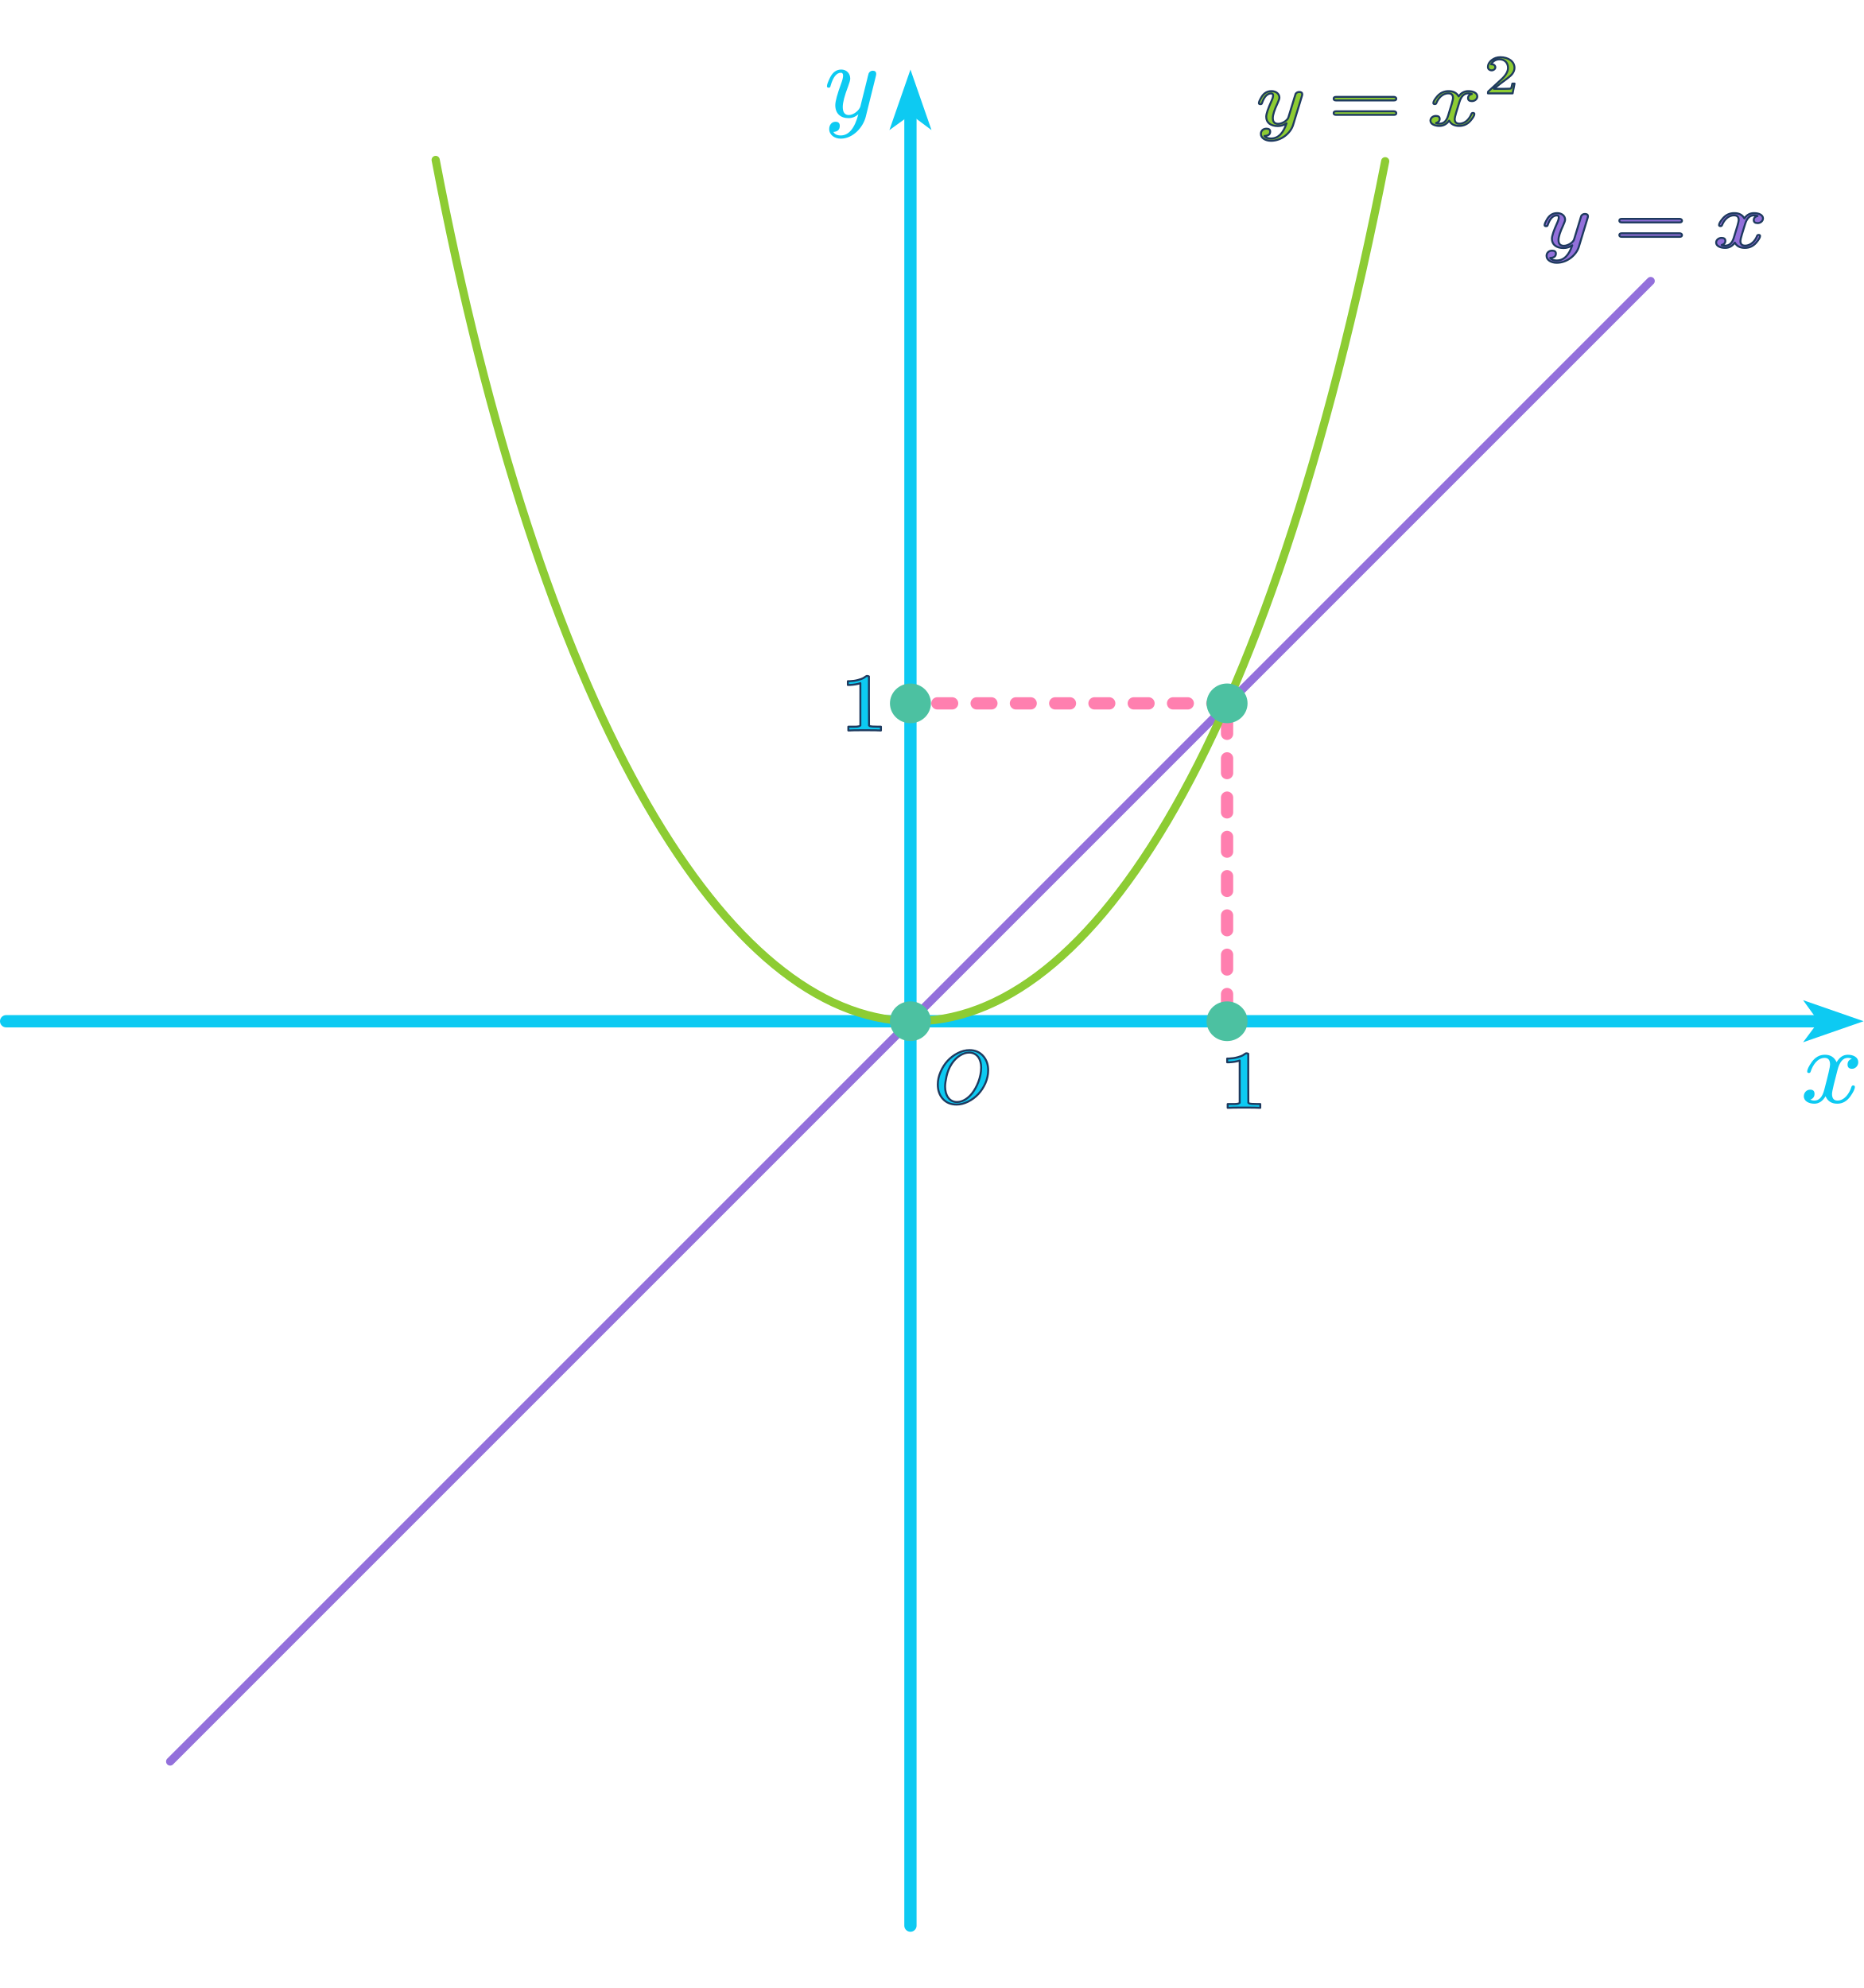
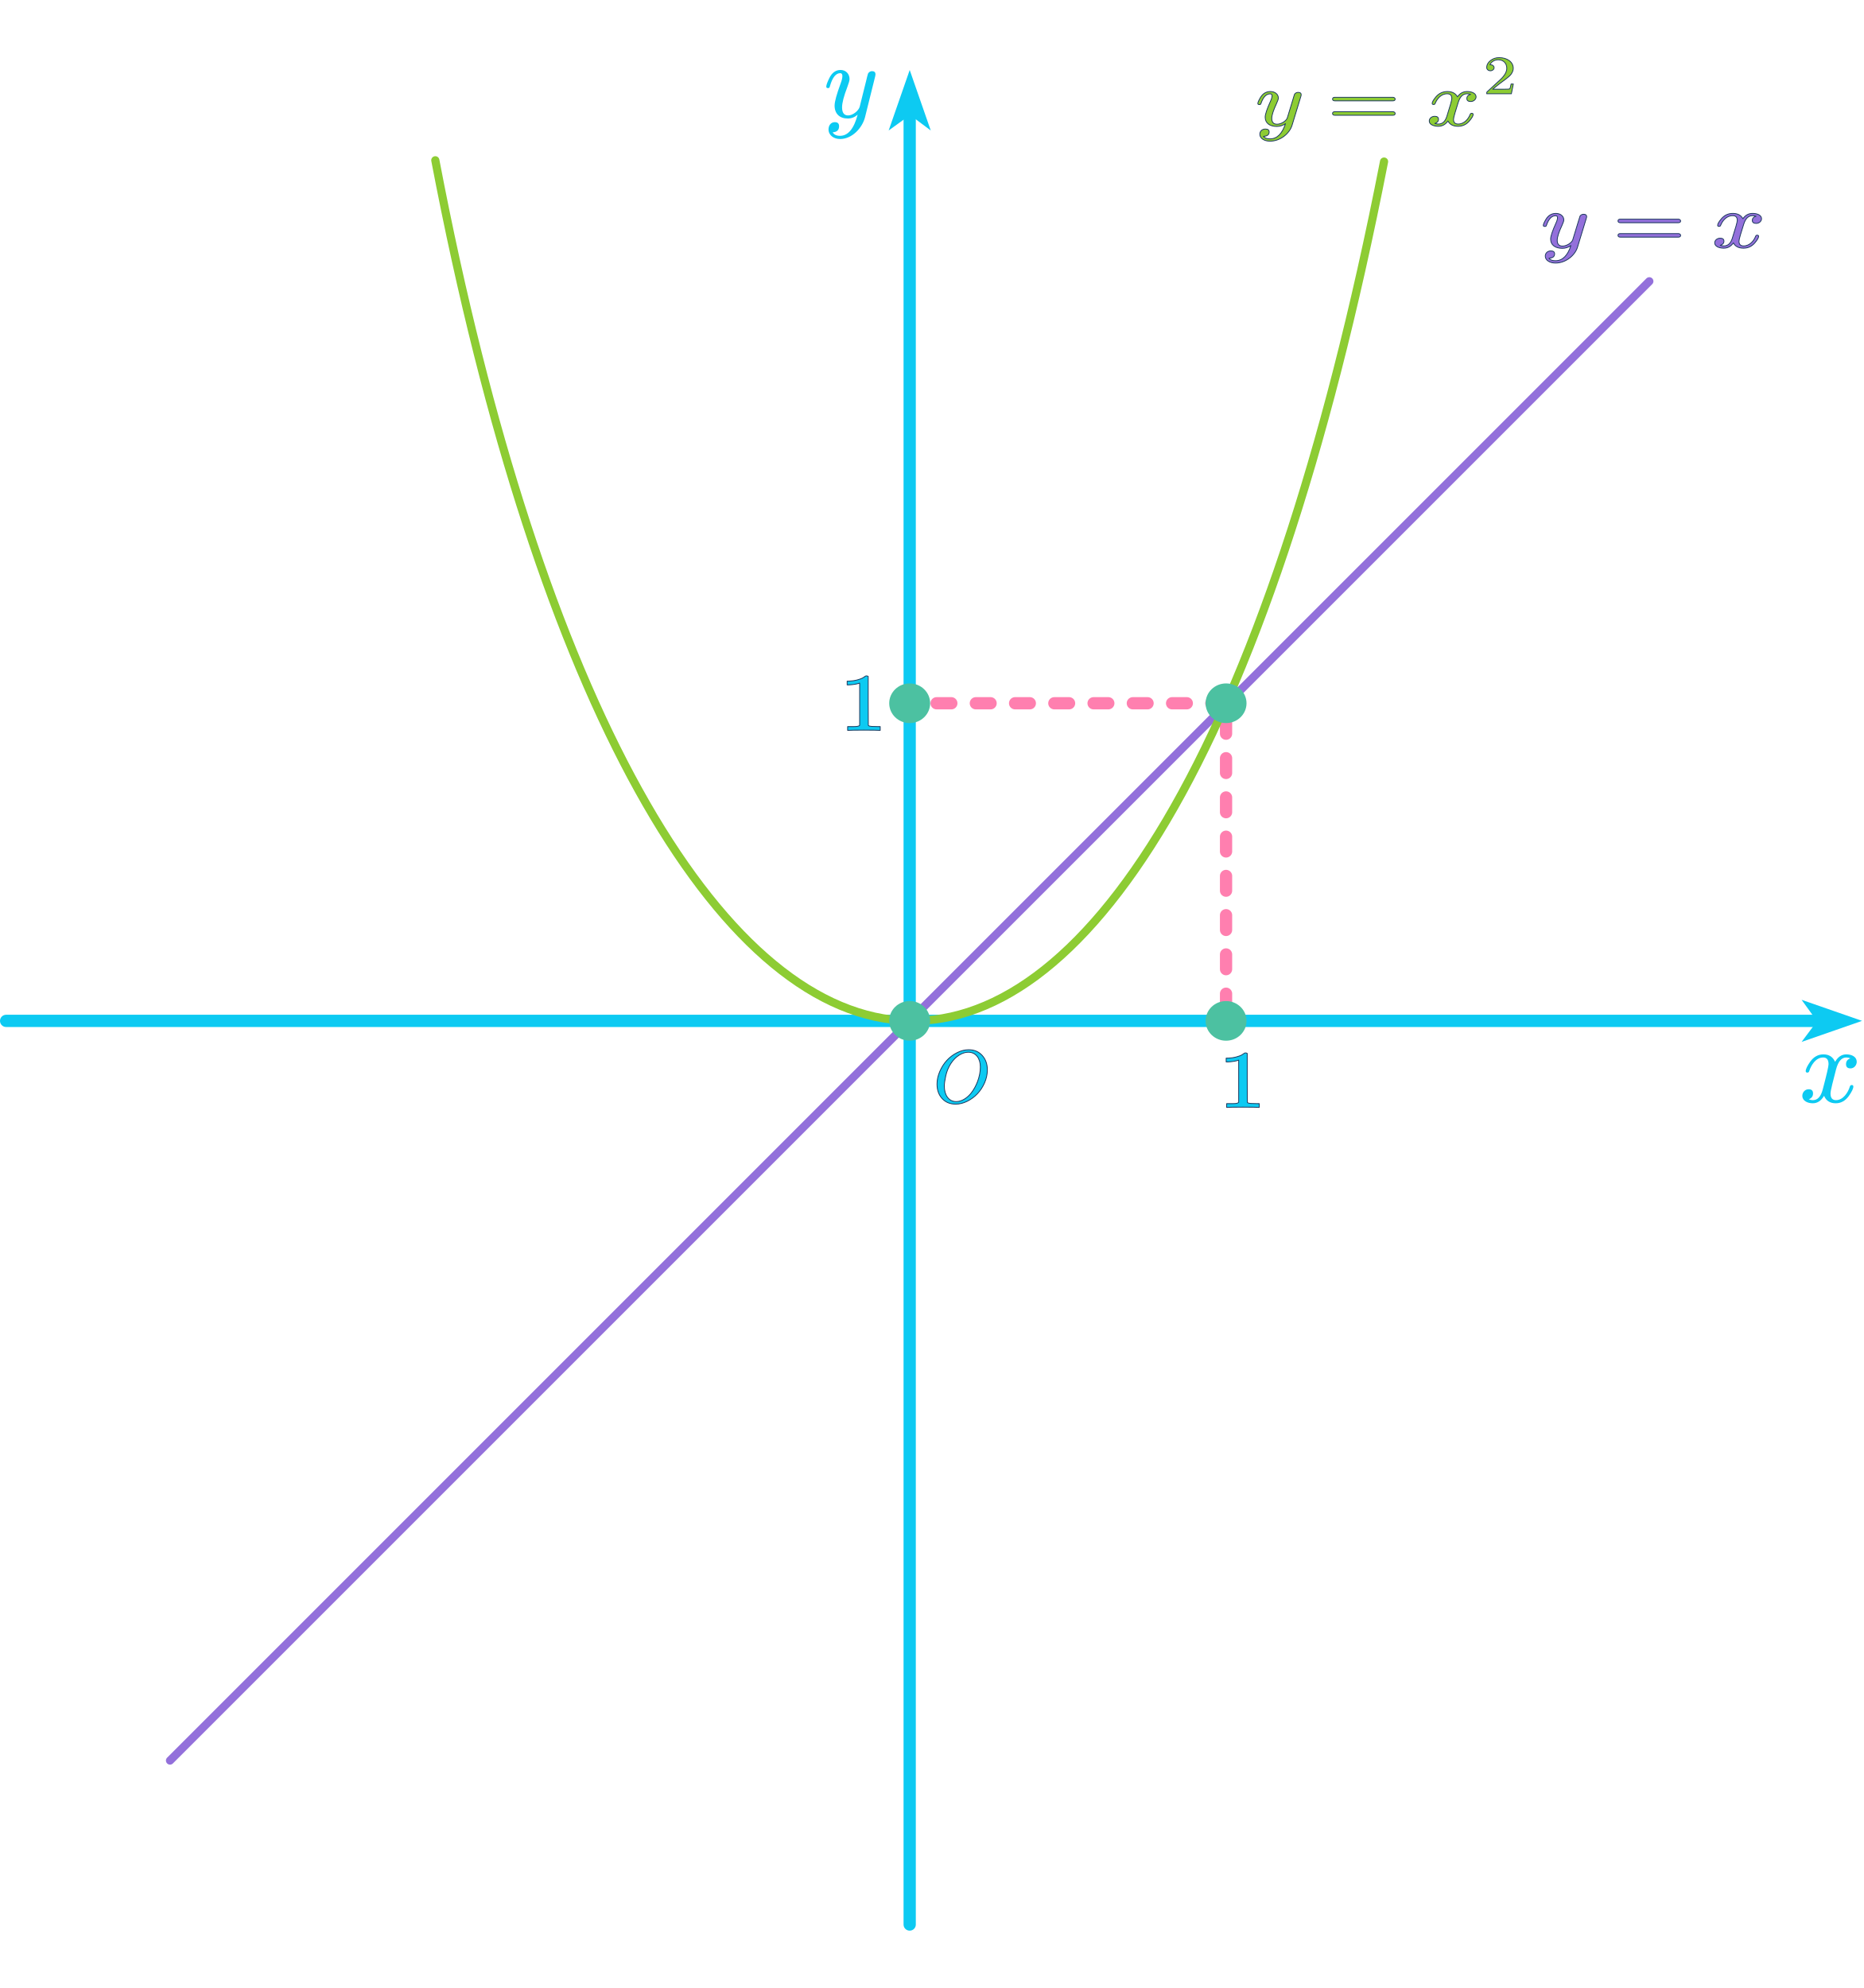
- <svg xmlns="http://www.w3.org/2000/svg" width="240" height="256" viewBox="0 0 949 955" version="1.1" xml:space="preserve" style="fill-rule:evenodd;clip-rule:evenodd;stroke-linecap:round;stroke-linejoin:round;stroke-miterlimit:1.5;">
-   <path d="M624.791,329.506l-156.057,-0" style="fill:none;stroke:#ff7faf;stroke-width:6.25px;stroke-dasharray:7.5,12.5,0,0,0,0;" />
-   <path d="M624.788,485.013l-0,-155.293" style="fill:none;stroke:#ff7faf;stroke-width:6.25px;stroke-dasharray:7.5,12.5,0,0,0,0;" />
+ <svg xmlns="http://www.w3.org/2000/svg" width="240" height="256" viewBox="0 0 955 960" version="1.1" xml:space="preserve" style="fill-rule:evenodd;clip-rule:evenodd;stroke-linecap:round;stroke-linejoin:round;stroke-miterlimit:1.5;">
+   <path d="M628.223,331.022l-156.914,-0" style="fill:none;stroke:#ff7faf;stroke-width:6.28px;stroke-dasharray:7.54,12.57,0,0,0,0;" />
+   <path d="M628.22,487.383l0,-156.146" style="fill:none;stroke:#ff7faf;stroke-width:6.28px;stroke-dasharray:7.54,12.57,0,0,0,0;" />
+   <path id="MJX-3-NCM-I-1D466" d="M430.705,6.517c-2.46,-0 -4.375,1.367 -5.742,4.102c-1.039,2.133 -1.586,3.609 -1.586,4.429c0,0.493 0.274,0.767 0.875,0.767c0.766,-0 0.82,-0.329 1.04,-1.15c1.257,-4.319 3.007,-6.507 5.249,-6.507c0.711,-0 1.094,0.492 1.094,1.477c0,0.875 -0.273,2.132 -0.875,3.718c-2.078,5.633 -3.118,9.407 -3.118,11.431c0,4.155 2.572,6.617 6.783,6.617c1.804,-0 3.5,-0.657 5.031,-1.969c-1.914,7.218 -4.922,10.828 -9.024,10.828c-1.859,0 -3.117,-0.601 -3.774,-1.805c2.188,-0.109 3.282,-1.148 3.282,-3.117c0,-1.367 -0.711,-2.078 -2.188,-2.078c-2.023,-0 -3.227,1.695 -3.227,3.719c0,3.008 2.735,4.922 5.907,4.922c6.289,0 11.43,-5.798 12.798,-11.157l5.14,-20.672c0.164,-0.602 0.219,-1.039 0.219,-1.313c-0,-1.093 -0.601,-1.64 -1.751,-1.64c-0.874,0 -1.585,0.437 -2.077,1.258c-0.329,1.148 -0.602,2.133 -0.766,2.953l-3.5,14.055c-0.547,1.969 -3.446,4.43 -5.907,4.43c-2.078,0 -3.117,-1.367 -3.117,-4.157c0,-2.296 0.929,-5.796 2.734,-10.5c0.711,-1.914 1.094,-3.227 1.094,-3.992c0,-2.68 -1.914,-4.649 -4.594,-4.649Z" style="fill:#0dcaf2;fill-rule:nonzero;" />
+   <path d="M3.142,493.773l926.019,-0" style="fill:none;stroke:#0dcaf2;stroke-width:6.28px;" />
+   <path d="M87.119,872.78l757.986,-757.987" style="fill:none;stroke:#9370db;stroke-width:4.19px;" />
+   <path d="M466.117,30.787l-0,926.019" style="fill:none;stroke:#0dcaf2;stroke-width:6.28px;" />
+   <path d="M466.129,6.536l10.782,30.989l-10.605,-7.923l-10.96,7.923l10.783,-30.989Z" style="fill:#0dcaf2;" />
+   <path d="M954.115,493.764l-30.988,10.782l7.922,-10.605l-7.922,-10.959l30.988,10.782Z" style="fill:#0dcaf2;" />
+   <path id="MJX-179-TEX-N-31" d="M634.688,513.881l-0.64,0.209c-0.46,0.14 -1.117,0.279 -1.97,0.419c-0.853,0.14 -1.805,0.238 -2.856,0.294l-0.935,-0l-0,-1.928l0.935,0c1.543,-0.056 2.971,-0.265 4.284,-0.628c1.313,-0.363 2.232,-0.699 2.757,-1.006c0.526,-0.307 0.986,-0.615 1.38,-0.922c0.065,-0.084 0.262,-0.125 0.59,-0.125c0.296,-0 0.575,0.083 0.838,0.251l-0,12.528l0.049,12.57c0.23,0.195 0.426,0.321 0.591,0.377c0.164,0.056 0.558,0.112 1.182,0.167c0.623,0.056 1.642,0.085 3.052,0.085l1.281,-0l0,1.927l-0.542,0c-0.689,-0.084 -3.299,-0.126 -7.829,-0.126c-4.465,0 -7.042,0.042 -7.732,0.126l-0.591,0l0,-1.927l3.152,-0c0.525,-0 0.935,-0.014 1.231,-0.043c0.296,-0.028 0.558,-0.069 0.788,-0.125c0.23,-0.057 0.361,-0.084 0.394,-0.084c0.033,0 0.131,-0.07 0.295,-0.21c0.165,-0.14 0.263,-0.195 0.296,-0.167l-0,-21.662Z" style="fill:#0dcaf2;fill-rule:nonzero;stroke:#1e3a5f;stroke-width:0.42px;stroke-linecap:butt;stroke-miterlimit:2;" />
+   <path id="MJX-179-TEX-N-311" d="M440.483,320.687l-0.641,0.209c-0.459,0.14 -1.116,0.28 -1.97,0.42c-0.853,0.139 -1.806,0.237 -2.855,0.293l-0.936,0l-0,-1.927l0.936,-0c1.542,-0.057 2.97,-0.266 4.283,-0.629c1.313,-0.363 2.233,-0.698 2.758,-1.005c0.525,-0.308 0.986,-0.614 1.379,-0.922c0.066,-0.084 0.263,-0.126 0.591,-0.126c0.296,0 0.574,0.084 0.838,0.252l-0,12.528l0.049,12.57c0.229,0.195 0.426,0.32 0.59,0.377c0.165,0.056 0.558,0.111 1.183,0.168c0.623,0.055 1.64,0.083 3.052,0.083l1.28,0l0,1.928l-0.541,-0c-0.69,-0.085 -3.3,-0.126 -7.83,-0.126c-4.465,-0 -7.042,0.041 -7.731,0.126l-0.591,-0l-0,-1.928l3.151,0c0.526,0 0.936,-0.014 1.232,-0.042c0.296,-0.027 0.558,-0.07 0.787,-0.126c0.23,-0.055 0.362,-0.083 0.394,-0.083c0.034,-0 0.132,-0.071 0.296,-0.209c0.164,-0.14 0.262,-0.197 0.296,-0.168l-0,-21.663Z" style="fill:#0dcaf2;fill-rule:nonzero;stroke:#1e3a5f;stroke-width:0.42px;stroke-linecap:butt;stroke-miterlimit:2;" />
+   <path d="M709.181,53.456c-120.009,613.887 -379.11,559.878 -486.128,-0.659" style="fill:none;stroke:#8dcc33;stroke-width:4.19px;stroke-miterlimit:4;" />
+   <path id="MJX-1-NCM-I-1D465" d="M951.38,514.747c-0,-2.545 -2.519,-3.818 -5.318,-3.818c-2.406,-0 -4.31,1.273 -5.766,3.818c-1.175,-2.545 -3.134,-3.818 -5.989,-3.818c-2.743,-0 -4.983,1.273 -6.773,3.762c-1.512,2.158 -2.296,3.763 -2.296,4.815c0,0.497 0.281,0.774 0.84,0.774c0.503,-0 0.839,-0.277 0.952,-0.774c1.064,-3.21 3.415,-6.973 7.165,-6.973c1.847,0 2.743,1.163 2.743,3.431c0,1.163 -1.007,5.478 -2.967,12.893c-0.951,3.706 -2.631,5.532 -5.038,5.532c-0.784,-0 -1.511,-0.166 -2.127,-0.443c1.456,-0.553 2.183,-1.549 2.183,-2.987c-0,-1.439 -0.727,-2.158 -2.24,-2.158c-1.847,0 -3.246,1.549 -3.246,3.375c-0,2.546 2.631,3.818 5.374,3.818c2.351,-0 4.254,-1.272 5.766,-3.818c1.063,2.546 3.078,3.818 5.989,3.818c2.688,-0 4.926,-1.272 6.718,-3.763c1.511,-2.158 2.295,-3.762 2.295,-4.813c0,-0.498 -0.28,-0.775 -0.84,-0.775c-0.504,-0 -0.783,0.277 -0.951,0.775c-0.952,3.153 -3.471,6.971 -7.109,6.971c-1.848,-0 -2.799,-1.106 -2.799,-3.375c-0,-0.719 0.279,-2.268 0.895,-4.759l1.904,-7.469c1.063,-4.15 2.798,-6.253 5.262,-6.253c0.783,0 1.511,0.166 2.126,0.444c-1.511,0.498 -2.239,1.493 -2.239,2.987c-0,1.439 0.784,2.158 2.296,2.158c1.791,0 3.19,-1.605 3.19,-3.375Z" style="fill:#0dcaf2;fill-rule:nonzero;" />
  <g>
-     <path id="MJX-3-NCM-I-1D466" d="M428.352,6.774c-2.447,0 -4.351,1.36 -5.711,4.08c-1.033,2.121 -1.577,3.589 -1.577,4.405c-0,0.49 0.272,0.762 0.87,0.762c0.762,-0 0.816,-0.327 1.034,-1.143c1.251,-4.296 2.991,-6.472 5.221,-6.472c0.707,0 1.088,0.49 1.088,1.469c-0,0.87 -0.272,2.121 -0.87,3.698c-2.067,5.602 -3.101,9.355 -3.101,11.368c0,4.133 2.557,6.581 6.745,6.581c1.795,-0 3.481,-0.653 5.004,-1.958c-1.904,7.179 -4.895,10.769 -8.975,10.769c-1.849,0 -3.1,-0.598 -3.753,-1.795c2.176,-0.109 3.264,-1.142 3.264,-3.1c-0,-1.36 -0.707,-2.067 -2.176,-2.067c-2.012,0 -3.209,1.686 -3.209,3.699c0,2.991 2.72,4.895 5.874,4.895c6.255,-0 11.368,-5.766 12.728,-11.096l5.112,-20.559c0.163,-0.599 0.218,-1.034 0.218,-1.306c-0,-1.087 -0.598,-1.631 -1.741,-1.631c-0.87,-0 -1.577,0.435 -2.066,1.251c-0.327,1.142 -0.599,2.121 -0.762,2.937l-3.481,13.978c-0.544,1.958 -3.427,4.406 -5.874,4.406c-2.067,-0 -3.1,-1.36 -3.1,-4.134c-0,-2.284 0.924,-5.765 2.719,-10.443c0.707,-1.904 1.088,-3.209 1.088,-3.97c0,-2.666 -1.904,-4.624 -4.569,-4.624Z" style="fill:#0dcaf2;fill-rule:nonzero;" />
+     <path id="MJX-45-NCM-I-1D442" d="M504.494,525.508c0.933,-2.186 1.419,-4.372 1.419,-6.596c0,-2.991 -0.859,-5.445 -2.612,-7.401c-1.755,-1.956 -4.068,-2.953 -6.942,-2.953c-1.978,-0 -3.956,0.498 -5.934,1.496c-4.031,2.032 -6.979,5.254 -8.882,9.626c-0.933,2.147 -1.418,4.295 -1.418,6.481c0,3.029 0.858,5.484 2.612,7.401c1.754,1.918 4.068,2.876 6.979,2.876c1.941,0 3.882,-0.499 5.86,-1.457c4.067,-2.033 7.015,-5.215 8.918,-9.473m-2.163,-8.091c-0,5.1 -2.24,10.201 -4.629,13.23c-1.642,2.11 -4.478,4.487 -7.762,4.487c-3.993,-0 -6.083,-3.567 -6.083,-7.899c-0,-1.343 0.261,-3.145 0.747,-5.331c1.007,-4.526 3.545,-8.514 6.866,-10.585c1.605,-0.997 3.173,-1.495 4.665,-1.495c4.031,-0 6.196,3.298 6.196,7.593Z" style="fill:#0dcaf2;fill-rule:nonzero;stroke:#1e3a5f;stroke-width:0.42px;stroke-linecap:butt;stroke-miterlimit:2;" />
  </g>
-   <path d="M3.125,491.368l920.959,-0" style="fill:none;stroke:#0dcaf2;stroke-width:6.25px;" />
-   <path d="M86.643,868.304l753.845,-753.845" style="fill:none;stroke:#9370db;stroke-width:4.17px;" />
-   <path d="M463.57,30.912l-0,920.959" style="fill:none;stroke:#0dcaf2;stroke-width:6.25px;" />
-   <path d="M463.582,6.793l10.723,30.82l-10.547,-7.88l-10.9,7.88l10.724,-30.82Z" style="fill:#0dcaf2;" />
-   <path d="M948.902,491.359l-30.819,10.723l7.879,-10.547l-7.879,-10.899l30.819,10.723Z" style="fill:#0dcaf2;" />
+   <path d="M455.624,493.757c0,-5.609 4.698,-10.162 10.486,-10.162c5.787,0 10.485,4.553 10.485,10.162c-0,5.608 -4.698,10.161 -10.485,10.161c-5.788,0 -10.486,-4.553 -10.486,-10.161Z" style="fill:#4cc1a1;" />
+   <path d="M455.629,331.023c0,-5.609 4.699,-10.162 10.486,-10.162c5.787,0 10.486,4.553 10.486,10.162c-0,5.607 -4.699,10.161 -10.486,10.161c-5.787,0 -10.486,-4.554 -10.486,-10.161Z" style="fill:#4cc1a1;" />
+   <path d="M617.738,331.023c0,-5.609 4.698,-10.163 10.485,-10.163c5.788,0 10.486,4.554 10.486,10.163c-0,5.607 -4.698,10.161 -10.486,10.161c-5.787,0 -10.485,-4.554 -10.485,-10.161Z" style="fill:#4cc1a1;" />
+   <path d="M617.74,493.775c0,-5.608 4.699,-10.162 10.486,-10.162c5.787,0 10.486,4.554 10.486,10.162c-0,5.609 -4.699,10.163 -10.486,10.163c-5.787,-0 -10.486,-4.554 -10.486,-10.163Z" style="fill:#4cc1a1;" />
  <g>
-     <path id="MJX-179-TEX-N-31" d="M631.22,511.366l-0.636,0.208c-0.458,0.139 -1.111,0.278 -1.959,0.417c-0.849,0.139 -1.796,0.236 -2.841,0.292l-0.93,-0l-0,-1.917l0.93,-0c1.535,-0.056 2.955,-0.264 4.261,-0.625c1.306,-0.361 2.22,-0.695 2.742,-1c0.523,-0.306 0.98,-0.612 1.372,-0.917c0.065,-0.084 0.261,-0.125 0.587,-0.125c0.294,-0 0.572,0.083 0.833,0.25l-0,12.459l0.049,12.502c0.229,0.194 0.424,0.319 0.588,0.375c0.163,0.055 0.555,0.111 1.175,0.166c0.62,0.056 1.633,0.084 3.036,0.084l1.274,-0l-0,1.917l-0.539,-0c-0.686,-0.084 -3.281,-0.125 -7.787,-0.125c-4.44,-0 -7.003,0.041 -7.689,0.125l-0.588,-0l0,-1.917l3.135,-0c0.522,-0 0.93,-0.014 1.224,-0.042c0.294,-0.028 0.555,-0.069 0.784,-0.125c0.228,-0.056 0.359,-0.083 0.392,-0.083c0.032,-0 0.13,-0.07 0.293,-0.209c0.164,-0.139 0.262,-0.194 0.294,-0.166l0,-21.544Z" style="fill:#0dcaf2;fill-rule:nonzero;stroke:#1e3a5f;stroke-width:1px;stroke-linecap:butt;stroke-miterlimit:2;" />
+     <path id="MJX-63-NCM-I-1D466" d="M650.97,17.573c-2.167,0 -3.852,0.983 -5.057,2.948c-0.915,1.533 -1.397,2.593 -1.397,3.183c0,0.354 0.241,0.551 0.771,0.551c0.674,-0 0.723,-0.237 0.915,-0.826c1.108,-3.105 2.649,-4.676 4.624,-4.676c0.625,-0 0.963,0.354 0.963,1.06c0,0.629 -0.241,1.533 -0.771,2.673c-1.83,4.048 -2.745,6.759 -2.745,8.214c-0,2.986 2.263,4.755 5.973,4.755c1.588,-0 3.081,-0.472 4.43,-1.415c-1.685,5.188 -4.335,7.782 -7.947,7.782c-1.638,-0 -2.745,-0.433 -3.323,-1.297c1.927,-0.079 2.89,-0.826 2.89,-2.241c-0,-0.982 -0.626,-1.493 -1.927,-1.493c-1.781,0 -2.841,1.218 -2.841,2.673c-0,2.161 2.408,3.536 5.201,3.536c5.539,0 10.066,-4.166 11.27,-8.017l4.528,-14.855c0.143,-0.432 0.192,-0.747 0.192,-0.943c-0,-0.786 -0.53,-1.179 -1.541,-1.179c-0.771,-0 -1.396,0.314 -1.831,0.904c-0.288,0.825 -0.529,1.532 -0.673,2.122l-3.083,10.1c-0.482,1.415 -3.034,3.183 -5.202,3.183c-1.83,-0 -2.745,-0.983 -2.745,-2.987c0,-1.651 0.819,-4.165 2.408,-7.545c0.627,-1.375 0.964,-2.319 0.964,-2.87c-0,-1.925 -1.686,-3.34 -4.046,-3.34Z" style="fill:#8dcc33;fill-rule:nonzero;stroke:#1e3a5f;stroke-width:0.42px;stroke-linecap:butt;stroke-miterlimit:2;" />
  </g>
  <g>
-     <path id="MJX-179-TEX-N-311" d="M438.076,319.228l-0.637,0.208c-0.457,0.139 -1.11,0.278 -1.959,0.417c-0.849,0.139 -1.796,0.236 -2.84,0.292l-0.931,-0l0,-1.917l0.931,-0c1.534,-0.056 2.954,-0.264 4.26,-0.625c1.306,-0.361 2.221,-0.695 2.743,-1c0.522,-0.306 0.98,-0.611 1.371,-0.917c0.066,-0.083 0.262,-0.125 0.588,-0.125c0.294,0 0.571,0.083 0.833,0.25l-0,12.46l0.049,12.501c0.228,0.194 0.424,0.319 0.587,0.375c0.164,0.056 0.555,0.111 1.176,0.167c0.62,0.055 1.632,0.083 3.036,0.083l1.273,-0l0,1.917l-0.538,-0c-0.686,-0.084 -3.282,-0.125 -7.787,-0.125c-4.441,-0 -7.004,0.041 -7.689,0.125l-0.588,-0l0,-1.917l3.134,-0c0.523,-0 0.931,-0.014 1.225,-0.042c0.294,-0.027 0.555,-0.069 0.783,-0.125c0.229,-0.055 0.36,-0.083 0.392,-0.083c0.033,-0 0.131,-0.07 0.294,-0.208c0.163,-0.139 0.261,-0.195 0.294,-0.167l-0,-21.544Z" style="fill:#0dcaf2;fill-rule:nonzero;stroke:#1e3a5f;stroke-width:1px;stroke-linecap:butt;stroke-miterlimit:2;" />
-   </g>
-   <path d="M705.306,53.457c-119.353,610.533 -377.038,556.819 -483.472,-0.656" style="fill:none;stroke:#8dcc33;stroke-width:4.17px;stroke-miterlimit:4;" />
-   <g>
-     <path id="MJX-1-NCM-I-1D465" d="M946.182,512.227c0,-2.531 -2.505,-3.797 -5.289,-3.797c-2.393,0 -4.286,1.266 -5.734,3.797c-1.169,-2.531 -3.117,-3.797 -5.957,-3.797c-2.728,0 -4.955,1.266 -6.736,3.742c-1.503,2.146 -2.283,3.742 -2.283,4.788c0,0.495 0.279,0.77 0.835,0.77c0.501,0 0.835,-0.275 0.947,-0.77c1.058,-3.192 3.396,-6.934 7.126,-6.934c1.837,0 2.728,1.156 2.728,3.412c-0,1.156 -1.002,5.448 -2.951,12.822c-0.946,3.686 -2.616,5.502 -5.01,5.502c-0.78,0 -1.503,-0.165 -2.116,-0.44c1.448,-0.55 2.171,-1.541 2.171,-2.971c0,-1.431 -0.723,-2.146 -2.227,-2.146c-1.837,-0 -3.229,1.54 -3.229,3.356c0,2.532 2.617,3.797 5.345,3.797c2.338,0 4.231,-1.265 5.734,-3.797c1.058,2.532 3.062,3.797 5.957,3.797c2.673,0 4.899,-1.265 6.681,-3.742c1.503,-2.146 2.283,-3.742 2.283,-4.787c-0,-0.495 -0.279,-0.771 -0.836,-0.771c-0.501,0 -0.779,0.276 -0.946,0.771c-0.946,3.136 -3.452,6.933 -7.07,6.933c-1.838,0 -2.784,-1.1 -2.784,-3.356c-0,-0.716 0.278,-2.256 0.891,-4.733l1.893,-7.429c1.057,-4.127 2.783,-6.218 5.233,-6.218c0.779,0 1.503,0.165 2.115,0.441c-1.503,0.495 -2.227,1.485 -2.227,2.971c0,1.431 0.78,2.146 2.283,2.146c1.782,0 3.173,-1.596 3.173,-3.357Z" style="fill:#0dcaf2;fill-rule:nonzero;" />
+     <path id="MJX-63-NCM-N-3D" d="M713.715,20.521l-29.763,0c-0.771,0 -1.156,0.314 -1.156,0.904c-0,0.589 0.385,0.903 1.156,0.903l29.763,0c0.772,0 1.157,-0.314 1.157,-0.903c-0,-0.471 -0.53,-0.904 -1.157,-0.904m0,7.389l-29.763,-0c-0.771,-0 -1.156,0.313 -1.156,0.904c-0,0.589 0.385,0.903 1.156,0.903l29.763,-0c0.772,-0 1.157,-0.314 1.157,-0.903c-0,-0.512 -0.53,-0.904 -1.157,-0.904Z" style="fill:#8dcc33;fill-rule:nonzero;stroke:#1e3a5f;stroke-width:0.42px;stroke-linecap:butt;stroke-miterlimit:2;" />
  </g>
  <g>
    <g>
-       <path id="MJX-45-NCM-I-1D442" d="M501.738,522.93c0.928,-2.174 1.411,-4.348 1.411,-6.56c-0,-2.975 -0.854,-5.416 -2.598,-7.361c-1.745,-1.945 -4.046,-2.937 -6.904,-2.937c-1.967,0 -3.934,0.496 -5.901,1.488c-4.009,2.021 -6.941,5.225 -8.834,9.573c-0.928,2.136 -1.41,4.272 -1.41,6.446c-0,3.013 0.853,5.454 2.598,7.361c1.744,1.907 4.045,2.86 6.94,2.86c1.931,0 3.861,-0.496 5.828,-1.449c4.045,-2.022 6.977,-5.187 8.87,-9.421m-2.152,-8.047c-0,5.072 -2.227,10.145 -4.603,13.158c-1.633,2.098 -4.454,4.462 -7.72,4.462c-3.971,0 -6.05,-3.547 -6.05,-7.856c0,-1.335 0.26,-3.128 0.743,-5.302c1.002,-4.501 3.526,-8.467 6.829,-10.527c1.596,-0.991 3.155,-1.487 4.639,-1.487c4.009,-0 6.162,3.28 6.162,7.552Z" style="fill:#0dcaf2;fill-rule:nonzero;stroke:#1e3a5f;stroke-width:1px;stroke-linecap:butt;stroke-miterlimit:2;" />
-     </g>
-   </g>
-   <path d="M453.135,491.352c-0,-5.578 4.672,-10.106 10.428,-10.106c5.756,-0 10.428,4.528 10.428,10.106c0,5.577 -4.672,10.106 -10.428,10.106c-5.756,-0 -10.428,-4.529 -10.428,-10.106Z" style="fill:#4cc1a1;" />
-   <path d="M453.14,329.507c-0,-5.578 4.673,-10.106 10.428,-10.106c5.756,-0 10.429,4.528 10.429,10.106c-0,5.577 -4.673,10.106 -10.429,10.106c-5.755,-0 -10.428,-4.529 -10.428,-10.106Z" style="fill:#4cc1a1;" />
-   <path d="M614.363,329.507c-0,-5.578 4.672,-10.107 10.428,-10.107c5.756,0 10.428,4.529 10.428,10.107c0,5.577 -4.672,10.106 -10.428,10.106c-5.756,-0 -10.428,-4.529 -10.428,-10.106Z" style="fill:#4cc1a1;" />
-   <path d="M614.365,491.37c0,-5.577 4.673,-10.106 10.429,-10.106c5.755,0 10.428,4.529 10.428,10.106c0,5.578 -4.673,10.107 -10.428,10.107c-5.756,-0 -10.429,-4.529 -10.429,-10.107Z" style="fill:#4cc1a1;" />
-   <g>
-     <g>
-       <path id="MJX-63-NCM-I-1D466" d="M647.413,17.77c-2.155,0 -3.831,0.977 -5.029,2.932c-0.91,1.524 -1.389,2.579 -1.389,3.165c-0,0.352 0.239,0.548 0.766,0.548c0.671,-0 0.719,-0.235 0.91,-0.821c1.102,-3.088 2.635,-4.651 4.599,-4.651c0.622,-0 0.958,0.352 0.958,1.055c-0,0.625 -0.24,1.524 -0.767,2.658c-1.82,4.026 -2.73,6.722 -2.73,8.169c0,2.97 2.251,4.729 5.94,4.729c1.58,-0 3.065,-0.469 4.406,-1.407c-1.676,5.159 -4.311,7.739 -7.903,7.739c-1.629,-0 -2.73,-0.43 -3.305,-1.29c1.916,-0.078 2.874,-0.821 2.874,-2.228c-0,-0.977 -0.623,-1.485 -1.916,-1.485c-1.772,-0 -2.826,1.211 -2.826,2.658c-0,2.149 2.395,3.517 5.173,3.517c5.508,0 10.011,-4.143 11.208,-7.973l4.503,-14.774c0.143,-0.43 0.191,-0.743 0.191,-0.938c0,-0.782 -0.527,-1.173 -1.532,-1.173c-0.767,0 -1.389,0.313 -1.821,0.899c-0.287,0.821 -0.526,1.524 -0.67,2.111l-3.066,10.045c-0.479,1.407 -3.017,3.165 -5.173,3.165c-1.82,0 -2.73,-0.977 -2.73,-2.97c0,-1.642 0.814,-4.143 2.395,-7.504c0.623,-1.368 0.958,-2.306 0.958,-2.854c-0,-1.915 -1.677,-3.322 -4.024,-3.322Z" style="fill:#8dcc33;fill-rule:nonzero;stroke:#1e3a5f;stroke-width:1px;stroke-linecap:butt;stroke-miterlimit:2;" />
+       <path id="MJX-63-NCM-I-1D465" d="M756.329,20.285c0,-1.808 -2.167,-2.712 -4.575,-2.712c-2.071,0 -3.708,0.904 -4.961,2.712c-1.011,-1.808 -2.697,-2.712 -5.153,-2.712c-2.36,0 -4.286,0.904 -5.828,2.673c-1.3,1.532 -1.975,2.672 -1.975,3.418c0,0.354 0.242,0.551 0.723,0.551c0.434,0 0.722,-0.197 0.819,-0.551c0.915,-2.279 2.938,-4.951 6.164,-4.951c1.59,0 2.36,0.825 2.36,2.437c0,0.825 -0.866,3.89 -2.552,9.157c-0.819,2.632 -2.264,3.929 -4.334,3.929c-0.675,0 -1.301,-0.117 -1.83,-0.313c1.252,-0.394 1.878,-1.101 1.878,-2.123c0,-1.022 -0.626,-1.532 -1.927,-1.532c-1.589,-0 -2.793,1.1 -2.793,2.397c0,1.808 2.264,2.711 4.623,2.711c2.024,0 3.66,-0.903 4.961,-2.711c0.916,1.808 2.649,2.711 5.154,2.711c2.311,0 4.238,-0.903 5.779,-2.672c1.3,-1.532 1.974,-2.673 1.974,-3.419c0,-0.354 -0.24,-0.551 -0.722,-0.551c-0.433,0 -0.675,0.197 -0.818,0.551c-0.82,2.239 -2.987,4.951 -6.118,4.951c-1.588,0 -2.408,-0.785 -2.408,-2.397c0,-0.511 0.241,-1.611 0.771,-3.379l1.637,-5.306c0.916,-2.947 2.408,-4.441 4.528,-4.441c0.675,0 1.3,0.118 1.83,0.314c-1.3,0.354 -1.927,1.062 -1.927,2.123c0,1.021 0.675,1.532 1.975,1.532c1.542,0 2.745,-1.139 2.745,-2.397Z" style="fill:#8dcc33;fill-rule:nonzero;stroke:#1e3a5f;stroke-width:0.42px;stroke-linecap:butt;stroke-miterlimit:2;" />
    </g>
    <g>
-       <path id="MJX-63-NCM-N-3D" d="M709.816,20.702l-29.601,-0c-0.767,-0 -1.15,0.312 -1.15,0.899c0,0.586 0.383,0.898 1.15,0.898l29.601,0c0.767,0 1.15,-0.312 1.15,-0.898c-0,-0.469 -0.527,-0.899 -1.15,-0.899m0,7.348l-29.601,-0c-0.767,-0 -1.15,0.312 -1.15,0.899c0,0.586 0.383,0.898 1.15,0.898l29.601,0c0.767,0 1.15,-0.312 1.15,-0.898c-0,-0.509 -0.527,-0.899 -1.15,-0.899Z" style="fill:#8dcc33;fill-rule:nonzero;stroke:#1e3a5f;stroke-width:1px;stroke-linecap:butt;stroke-miterlimit:2;" />
-     </g>
-     <g>
-       <g>
-         <path id="MJX-63-NCM-I-1D465" d="M752.197,20.467c0,-1.798 -2.155,-2.697 -4.55,-2.697c-2.06,0 -3.688,0.899 -4.934,2.697c-1.006,-1.798 -2.682,-2.697 -5.125,-2.697c-2.347,0 -4.263,0.899 -5.796,2.658c-1.293,1.524 -1.964,2.658 -1.964,3.4c0,0.352 0.24,0.548 0.719,0.548c0.431,-0 0.718,-0.196 0.814,-0.548c0.91,-2.267 2.922,-4.924 6.131,-4.924c1.581,-0 2.347,0.82 2.347,2.423c0,0.821 -0.862,3.869 -2.538,9.107c-0.815,2.618 -2.252,3.908 -4.311,3.908c-0.671,0 -1.294,-0.117 -1.82,-0.312c1.245,-0.391 1.868,-1.095 1.868,-2.111c-0,-1.016 -0.623,-1.524 -1.916,-1.524c-1.581,-0 -2.778,1.094 -2.778,2.384c-0,1.798 2.251,2.697 4.598,2.697c2.012,-0 3.64,-0.899 4.933,-2.697c0.911,1.798 2.635,2.697 5.126,2.697c2.299,-0 4.215,-0.899 5.748,-2.658c1.293,-1.524 1.963,-2.658 1.963,-3.4c0,-0.352 -0.239,-0.548 -0.718,-0.548c-0.431,0 -0.671,0.196 -0.814,0.548c-0.815,2.227 -2.97,4.924 -6.084,4.924c-1.58,0 -2.395,-0.781 -2.395,-2.384c0,-0.508 0.24,-1.602 0.767,-3.361l1.628,-5.277c0.911,-2.931 2.395,-4.416 4.503,-4.416c0.671,-0 1.293,0.117 1.82,0.312c-1.293,0.352 -1.916,1.056 -1.916,2.111c0,1.016 0.671,1.524 1.964,1.524c1.533,0 2.73,-1.133 2.73,-2.384Z" style="fill:#8dcc33;fill-rule:nonzero;stroke:#1e3a5f;stroke-width:1px;stroke-linecap:butt;stroke-miterlimit:2;" />
-       </g>
-       <g>
-         <path id="MJX-63-NCM-N-32" d="M763.959,0.5c-1.727,-0 -3.183,0.497 -4.436,1.492c-1.253,0.995 -1.896,2.156 -1.896,3.565c-0,0.939 0.846,1.63 1.896,1.63c1.016,0 1.863,-0.718 1.863,-1.547c-0,-0.912 -0.813,-1.548 -1.897,-1.548c-0.101,0 -0.169,0 -0.237,0.028c0.644,-1.354 2.134,-2.542 4.267,-2.542c2.777,-0 4.335,1.962 4.335,4.338c-0,1.852 -1.152,3.841 -3.454,5.941l-6.367,5.858c-0.44,0.415 -0.406,0.387 -0.406,1.189l12.563,-0l0.982,-4.974l-1.117,-0c-0.271,1.409 -0.508,2.21 -0.711,2.459c-0.17,0.138 -1.186,0.193 -3.048,0.193l-5.655,0l3.284,-2.625c2.303,-1.768 5.216,-3.675 6.198,-5.139c0.677,-0.968 1.016,-1.935 1.016,-2.902c-0,-3.261 -3.116,-5.416 -7.18,-5.416Z" style="fill:#8dcc33;fill-rule:nonzero;stroke:#1e3a5f;stroke-width:1px;stroke-linecap:butt;stroke-miterlimit:2;" />
-       </g>
+       <path id="MJX-63-NCM-N-32" d="M768.156,0.208c-1.737,0 -3.201,0.5 -4.46,1.501c-1.26,1 -1.907,2.167 -1.907,3.584c0,0.944 0.851,1.639 1.907,1.639c1.021,0 1.873,-0.722 1.873,-1.555c-0,-0.917 -0.818,-1.557 -1.908,-1.557c-0.101,0 -0.17,0 -0.238,0.028c0.648,-1.361 2.146,-2.556 4.29,-2.556c2.793,0 4.359,1.973 4.359,4.362c0,1.862 -1.158,3.862 -3.473,5.974l-6.402,5.89c-0.442,0.417 -0.408,0.389 -0.408,1.195l12.632,0l0.988,-5.001l-1.124,0c-0.272,1.417 -0.51,2.222 -0.715,2.473c-0.17,0.138 -1.192,0.194 -3.064,0.194l-5.686,-0l3.302,-2.64c2.315,-1.777 5.244,-3.695 6.232,-5.167c0.68,-0.973 1.021,-1.946 1.021,-2.918c0,-3.279 -3.133,-5.446 -7.219,-5.446Z" style="fill:#8dcc33;fill-rule:nonzero;stroke:#1e3a5f;stroke-width:0.42px;stroke-linecap:butt;stroke-miterlimit:2;" />
    </g>
  </g>
  <g>
-     <g>
-       <path id="MJX-63-NCM-I-1D4661" d="M792.883,79.881c-2.156,-0 -3.832,0.977 -5.03,2.931c-0.91,1.524 -1.389,2.58 -1.389,3.166c0,0.352 0.24,0.547 0.767,0.547c0.67,0 0.718,-0.234 0.91,-0.821c1.101,-3.087 2.634,-4.651 4.598,-4.651c0.623,0 0.958,0.352 0.958,1.056c-0,0.625 -0.24,1.524 -0.766,2.657c-1.821,4.026 -2.731,6.723 -2.731,8.169c0,2.971 2.252,4.729 5.94,4.729c1.581,0 3.065,-0.469 4.407,-1.407c-1.677,5.16 -4.311,7.739 -7.904,7.739c-1.628,0 -2.73,-0.43 -3.305,-1.29c1.916,-0.078 2.874,-0.82 2.874,-2.227c0,-0.978 -0.623,-1.486 -1.916,-1.486c-1.772,0 -2.826,1.212 -2.826,2.658c0,2.15 2.395,3.518 5.173,3.518c5.509,-0 10.011,-4.143 11.209,-7.974l4.502,-14.774c0.144,-0.43 0.192,-0.742 0.192,-0.938c-0,-0.782 -0.527,-1.172 -1.533,-1.172c-0.766,-0 -1.389,0.312 -1.82,0.899c-0.288,0.82 -0.527,1.524 -0.671,2.11l-3.065,10.045c-0.479,1.407 -3.018,3.166 -5.173,3.166c-1.821,-0 -2.731,-0.977 -2.731,-2.971c0,-1.641 0.815,-4.143 2.395,-7.504c0.623,-1.368 0.958,-2.306 0.958,-2.853c0,-1.915 -1.676,-3.322 -4.023,-3.322Z" style="fill:#9370db;fill-rule:nonzero;stroke:#1e3a5f;stroke-width:1px;stroke-linecap:butt;stroke-miterlimit:2;" />
-     </g>
-     <g>
-       <path id="MJX-63-NCM-N-3D1" d="M855.286,82.812l-29.602,0c-0.766,0 -1.15,0.313 -1.15,0.899c0,0.586 0.384,0.899 1.15,0.899l29.602,-0c0.766,-0 1.149,-0.313 1.149,-0.899c0,-0.469 -0.527,-0.899 -1.149,-0.899m-0,7.348l-29.602,0c-0.766,0 -1.15,0.313 -1.15,0.899c0,0.586 0.384,0.899 1.15,0.899l29.602,-0c0.766,-0 1.149,-0.313 1.149,-0.899c0,-0.508 -0.527,-0.899 -1.149,-0.899Z" style="fill:#9370db;fill-rule:nonzero;stroke:#1e3a5f;stroke-width:1px;stroke-linecap:butt;stroke-miterlimit:2;" />
-     </g>
-     <g>
-       <path id="MJX-63-NCM-I-1D4651" d="M897.667,82.578c-0,-1.798 -2.156,-2.697 -4.551,-2.697c-2.06,-0 -3.688,0.899 -4.933,2.697c-1.006,-1.798 -2.683,-2.697 -5.126,-2.697c-2.347,-0 -4.263,0.899 -5.795,2.657c-1.294,1.525 -1.964,2.658 -1.964,3.401c-0,0.352 0.239,0.547 0.718,0.547c0.431,0 0.719,-0.195 0.814,-0.547c0.911,-2.267 2.922,-4.925 6.132,-4.925c1.58,0 2.347,0.821 2.347,2.423c-0,0.821 -0.863,3.87 -2.539,9.107c-0.814,2.619 -2.251,3.909 -4.311,3.909c-0.671,-0 -1.293,-0.118 -1.82,-0.313c1.245,-0.391 1.868,-1.094 1.868,-2.111c-0,-1.016 -0.623,-1.524 -1.916,-1.524c-1.581,0 -2.778,1.095 -2.778,2.384c-0,1.798 2.251,2.697 4.598,2.697c2.012,0 3.64,-0.899 4.934,-2.697c0.91,1.798 2.634,2.697 5.125,2.697c2.299,0 4.215,-0.899 5.748,-2.658c1.293,-1.524 1.964,-2.657 1.964,-3.4c-0,-0.352 -0.24,-0.547 -0.719,-0.547c-0.431,-0 -0.67,0.195 -0.814,0.547c-0.814,2.228 -2.97,4.925 -6.083,4.925c-1.581,-0 -2.395,-0.782 -2.395,-2.384c-0,-0.509 0.239,-1.603 0.766,-3.362l1.629,-5.276c0.91,-2.932 2.395,-4.417 4.502,-4.417c0.671,0 1.293,0.117 1.82,0.313c-1.293,0.352 -1.916,1.055 -1.916,2.11c0,1.017 0.671,1.525 1.964,1.525c1.533,-0 2.731,-1.134 2.731,-2.384Z" style="fill:#9370db;fill-rule:nonzero;stroke:#1e3a5f;stroke-width:1px;stroke-linecap:butt;stroke-miterlimit:2;" />
-     </g>
+     <path id="MJX-63-NCM-I-1D4661" d="M797.239,80.025c-2.168,0 -3.853,0.983 -5.058,2.948c-0.915,1.532 -1.396,2.594 -1.396,3.183c-0,0.354 0.241,0.55 0.771,0.55c0.673,-0 0.722,-0.235 0.915,-0.826c1.107,-3.104 2.648,-4.676 4.623,-4.676c0.626,-0 0.963,0.354 0.963,1.062c0,0.628 -0.241,1.532 -0.77,2.671c-1.831,4.048 -2.746,6.76 -2.746,8.214c0,2.987 2.264,4.755 5.973,4.755c1.589,0 3.082,-0.471 4.431,-1.415c-1.686,5.189 -4.335,7.782 -7.948,7.782c-1.636,-0 -2.745,-0.432 -3.323,-1.297c1.927,-0.079 2.89,-0.825 2.89,-2.239c0,-0.984 -0.626,-1.495 -1.926,-1.495c-1.782,0 -2.842,1.219 -2.842,2.673c0,2.162 2.408,3.537 5.201,3.537c5.54,0 10.066,-4.165 11.271,-8.017l4.527,-14.856c0.145,-0.432 0.193,-0.746 0.193,-0.943c-0,-0.786 -0.53,-1.178 -1.542,-1.178c-0.77,-0 -1.396,0.313 -1.83,0.904c-0.289,0.824 -0.529,1.532 -0.674,2.121l-3.082,10.1c-0.482,1.415 -3.035,3.184 -5.202,3.184c-1.831,-0 -2.746,-0.982 -2.746,-2.987c0,-1.65 0.82,-4.166 2.409,-7.546c0.626,-1.375 0.963,-2.318 0.963,-2.868c-0,-1.926 -1.685,-3.341 -4.045,-3.341Z" style="fill:#9370db;fill-rule:nonzero;stroke:#1e3a5f;stroke-width:0.42px;stroke-linecap:butt;stroke-miterlimit:2;" />
+   </g>
+   <g>
+     <path id="MJX-63-NCM-N-3D1" d="M859.985,82.973l-29.765,-0c-0.77,-0 -1.156,0.314 -1.156,0.903c-0,0.59 0.386,0.904 1.156,0.904l29.765,0c0.77,0 1.155,-0.314 1.155,-0.904c-0,-0.471 -0.53,-0.903 -1.155,-0.903m-0,7.388l-29.765,-0c-0.77,-0 -1.156,0.315 -1.156,0.904c-0,0.589 0.386,0.904 1.156,0.904l29.765,-0c0.77,-0 1.155,-0.315 1.155,-0.904c-0,-0.511 -0.53,-0.904 -1.155,-0.904Z" style="fill:#9370db;fill-rule:nonzero;stroke:#1e3a5f;stroke-width:0.42px;stroke-linecap:butt;stroke-miterlimit:2;" />
+   </g>
+   <g>
+     <path id="MJX-63-NCM-I-1D4651" d="M902.598,82.737c0,-1.808 -2.167,-2.712 -4.576,-2.712c-2.071,0 -3.708,0.904 -4.96,2.712c-1.011,-1.808 -2.697,-2.712 -5.154,-2.712c-2.36,0 -4.286,0.904 -5.827,2.672c-1.301,1.533 -1.974,2.673 -1.974,3.42c-0,0.354 0.24,0.55 0.721,0.55c0.434,-0 0.723,-0.196 0.819,-0.55c0.916,-2.28 2.938,-4.952 6.166,-4.952c1.588,-0 2.36,0.825 2.36,2.436c-0,0.825 -0.868,3.891 -2.553,9.157c-0.819,2.633 -2.264,3.93 -4.335,3.93c-0.675,0 -1.3,-0.118 -1.83,-0.314c1.252,-0.393 1.878,-1.1 1.878,-2.123c0,-1.021 -0.626,-1.532 -1.926,-1.532c-1.59,-0 -2.794,1.101 -2.794,2.397c0,1.808 2.264,2.712 4.624,2.712c2.023,-0 3.66,-0.904 4.961,-2.712c0.915,1.808 2.648,2.712 5.153,2.712c2.312,-0 4.238,-0.904 5.779,-2.673c1.301,-1.532 1.975,-2.672 1.975,-3.419c0,-0.354 -0.241,-0.55 -0.723,-0.55c-0.433,0 -0.673,0.196 -0.818,0.55c-0.819,2.241 -2.986,4.952 -6.117,4.952c-1.589,0 -2.408,-0.786 -2.408,-2.397c0,-0.511 0.241,-1.611 0.77,-3.38l1.638,-5.305c0.915,-2.948 2.409,-4.441 4.527,-4.441c0.675,-0 1.3,0.117 1.83,0.314c-1.3,0.354 -1.926,1.061 -1.926,2.122c-0,1.023 0.674,1.533 1.974,1.533c1.542,0 2.746,-1.14 2.746,-2.397Z" style="fill:#9370db;fill-rule:nonzero;stroke:#1e3a5f;stroke-width:0.42px;stroke-linecap:butt;stroke-miterlimit:2;" />
  </g>
</svg>
